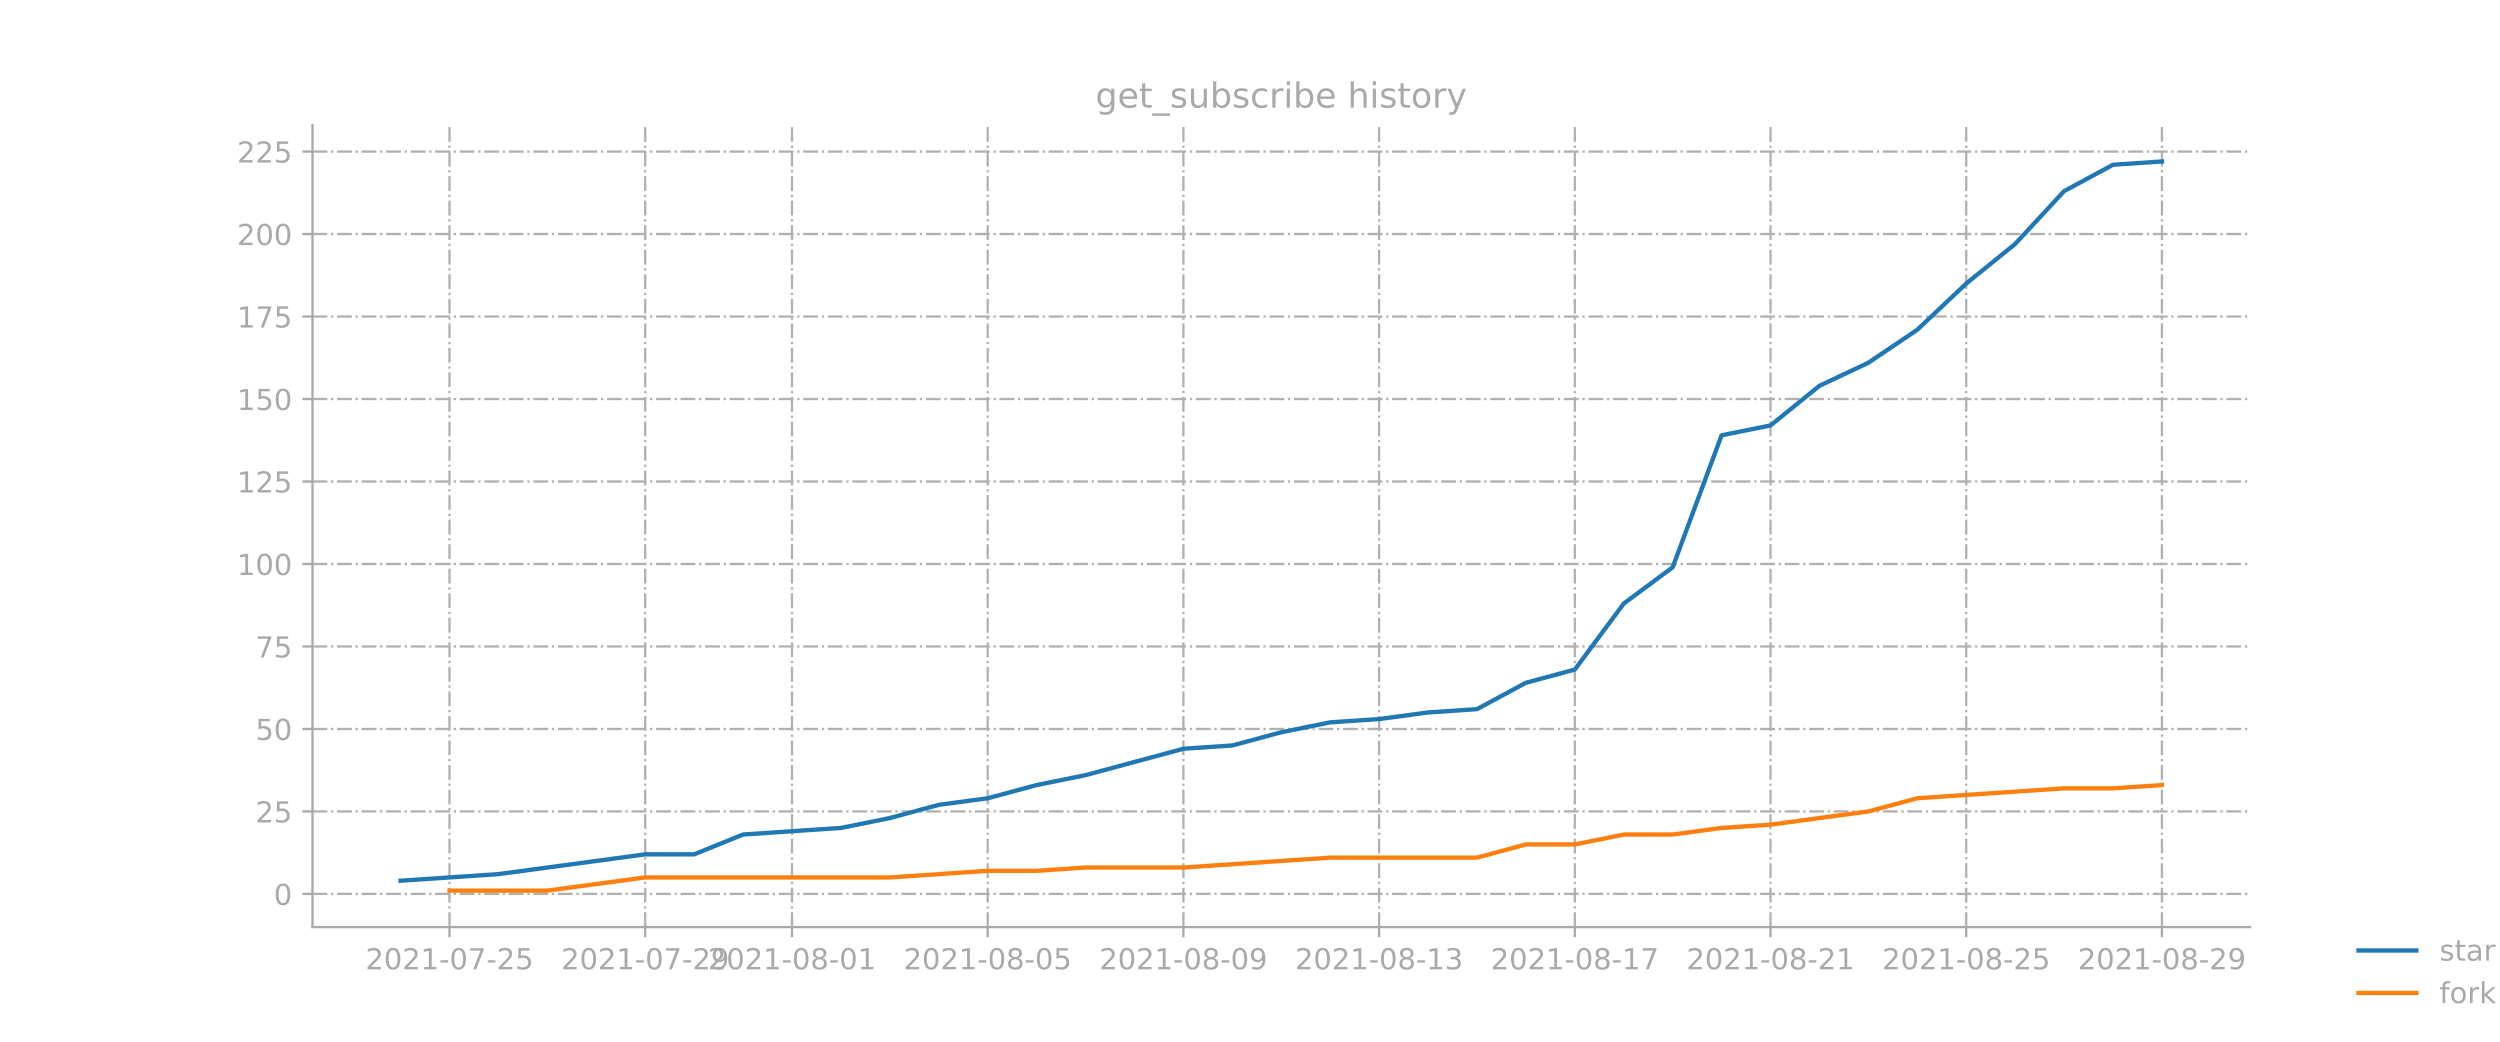
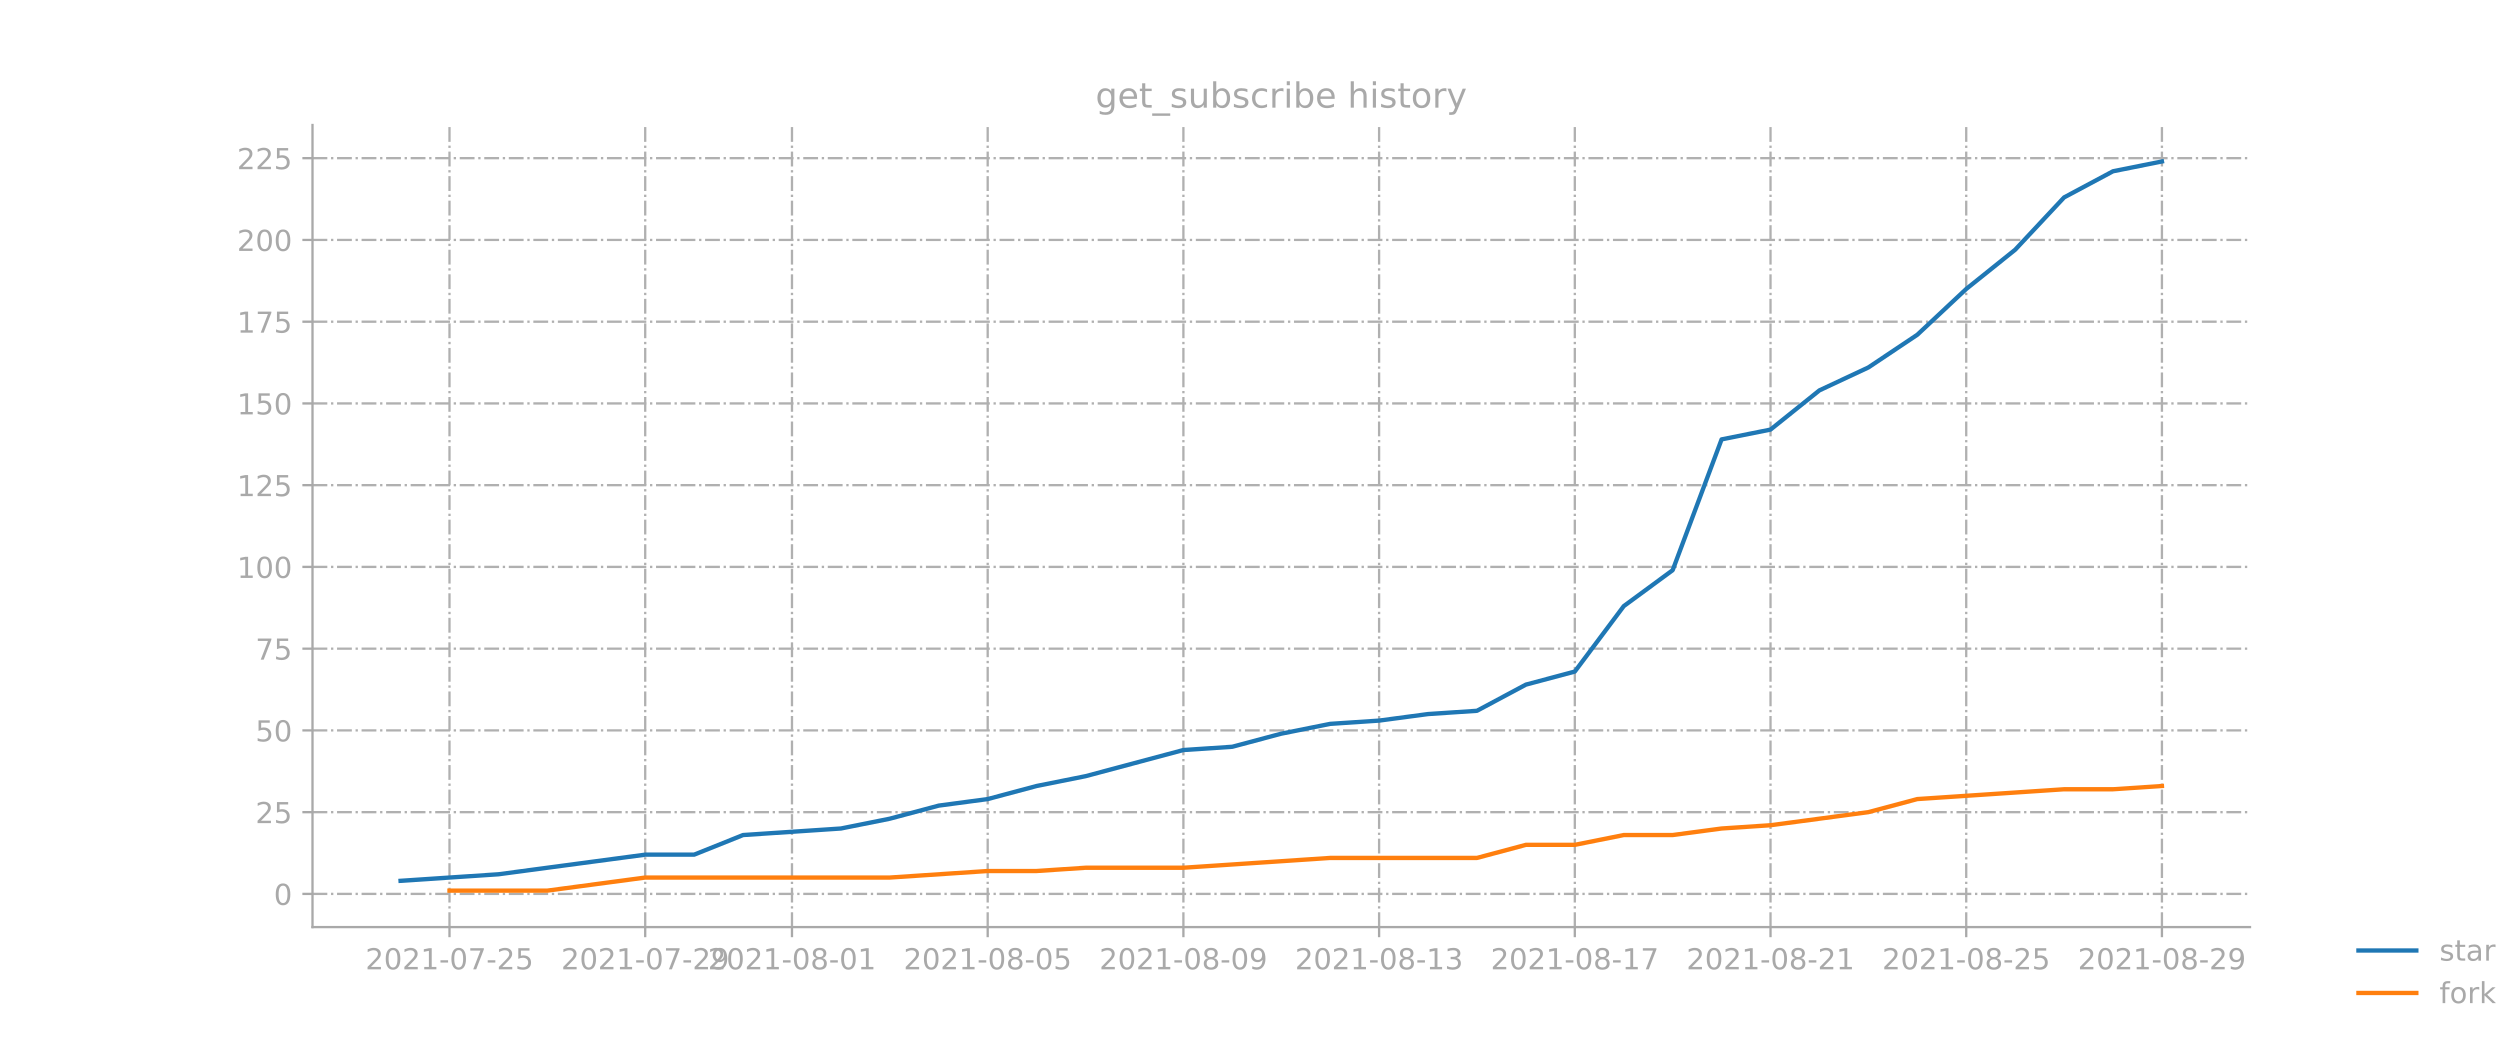
<svg xmlns="http://www.w3.org/2000/svg" xmlns:xlink="http://www.w3.org/1999/xlink" height="360pt" version="1.1" viewBox="0 0 864 360" width="864pt">
  <defs>
    <style type="text/css">*{stroke-linecap:butt;stroke-linejoin:round;}</style>
  </defs>
  <g id="figure_1">
    <g id="patch_1">
      <path d="M 0 360  L 864 360  L 864 0  L 0 0  z " style="fill:none;opacity:0;" />
    </g>
    <g id="axes_1">
      <g id="patch_2">
        <path d="M 108 320.4  L 777.6 320.4  L 777.6 43.2  L 108 43.2  z " style="fill:none;opacity:0;" />
      </g>
      <g id="matplotlib.axis_1">
        <g id="xtick_1">
          <g id="line2d_1">
-             <path clip-path="url(#p66a022f191)" d="M 155.345 320.4  L 155.345 43.2  " style="fill:none;stroke:#b0b0b0;stroke-dasharray:5.12,1.28,0.8,1.28;stroke-dashoffset:0;stroke-width:0.8;" />
+             <path clip-path="url(#pa00eba022d)" d="M 155.345 320.4  L 155.345 43.2  " style="fill:none;stroke:#b0b0b0;stroke-dasharray:5.12,1.28,0.8,1.28;stroke-dashoffset:0;stroke-width:0.8;" />
          </g>
          <g id="line2d_2">
            <defs>
-               <path d="M 0 0  L 0 3.5  " id="mc639efd0e7" style="stroke:#a9a9a9;stroke-width:0.8;" />
+               <path d="M 0 0  L 0 3.5  " id="m98e239ac76" style="stroke:#a9a9a9;stroke-width:0.8;" />
            </defs>
            <g>
-               <use style="fill:#a9a9a9;stroke:#a9a9a9;stroke-width:0.8;" x="155.345" xlink:href="#mc639efd0e7" y="320.4" />
+               <use style="fill:#a9a9a9;stroke:#a9a9a9;stroke-width:0.8;" x="155.345" xlink:href="#m98e239ac76" y="320.4" />
            </g>
          </g>
          <g id="text_1">
            <g style="fill:#a9a9a9;" transform="translate(126.2876 334.9984)scale(0.1 -0.1)">
              <defs>
                <path d="M 1228 531  L 3431 531  L 3431 0  L 469 0  L 469 531  Q 828 903 1448 1529  Q 2069 2156 2228 2338  Q 2531 2678 2651 2914  Q 2772 3150 2772 3378  Q 2772 3750 2511 3984  Q 2250 4219 1831 4219  Q 1534 4219 1204 4116  Q 875 4013 500 3803  L 500 4441  Q 881 4594 1212 4672  Q 1544 4750 1819 4750  Q 2544 4750 2975 4387  Q 3406 4025 3406 3419  Q 3406 3131 3298 2873  Q 3191 2616 2906 2266  Q 2828 2175 2409 1742  Q 1991 1309 1228 531  z " id="DejaVuSans-32" transform="scale(0.015625)" />
                <path d="M 2034 4250  Q 1547 4250 1301 3770  Q 1056 3291 1056 2328  Q 1056 1369 1301 889  Q 1547 409 2034 409  Q 2525 409 2770 889  Q 3016 1369 3016 2328  Q 3016 3291 2770 3770  Q 2525 4250 2034 4250  z M 2034 4750  Q 2819 4750 3233 4129  Q 3647 3509 3647 2328  Q 3647 1150 3233 529  Q 2819 -91 2034 -91  Q 1250 -91 836 529  Q 422 1150 422 2328  Q 422 3509 836 4129  Q 1250 4750 2034 4750  z " id="DejaVuSans-30" transform="scale(0.015625)" />
                <path d="M 794 531  L 1825 531  L 1825 4091  L 703 3866  L 703 4441  L 1819 4666  L 2450 4666  L 2450 531  L 3481 531  L 3481 0  L 794 0  L 794 531  z " id="DejaVuSans-31" transform="scale(0.015625)" />
                <path d="M 313 2009  L 1997 2009  L 1997 1497  L 313 1497  L 313 2009  z " id="DejaVuSans-2d" transform="scale(0.015625)" />
                <path d="M 525 4666  L 3525 4666  L 3525 4397  L 1831 0  L 1172 0  L 2766 4134  L 525 4134  L 525 4666  z " id="DejaVuSans-37" transform="scale(0.015625)" />
                <path d="M 691 4666  L 3169 4666  L 3169 4134  L 1269 4134  L 1269 2991  Q 1406 3038 1543 3061  Q 1681 3084 1819 3084  Q 2600 3084 3056 2656  Q 3513 2228 3513 1497  Q 3513 744 3044 326  Q 2575 -91 1722 -91  Q 1428 -91 1123 -41  Q 819 9 494 109  L 494 744  Q 775 591 1075 516  Q 1375 441 1709 441  Q 2250 441 2565 725  Q 2881 1009 2881 1497  Q 2881 1984 2565 2268  Q 2250 2553 1709 2553  Q 1456 2553 1204 2497  Q 953 2441 691 2322  L 691 4666  z " id="DejaVuSans-35" transform="scale(0.015625)" />
              </defs>
              <use xlink:href="#DejaVuSans-32" />
              <use x="63.623" xlink:href="#DejaVuSans-30" />
              <use x="127.246" xlink:href="#DejaVuSans-32" />
              <use x="190.869" xlink:href="#DejaVuSans-31" />
              <use x="254.492" xlink:href="#DejaVuSans-2d" />
              <use x="290.576" xlink:href="#DejaVuSans-30" />
              <use x="354.199" xlink:href="#DejaVuSans-37" />
              <use x="417.822" xlink:href="#DejaVuSans-2d" />
              <use x="453.906" xlink:href="#DejaVuSans-32" />
              <use x="517.529" xlink:href="#DejaVuSans-35" />
            </g>
          </g>
        </g>
        <g id="xtick_2">
          <g id="line2d_3">
-             <path clip-path="url(#p66a022f191)" d="M 222.982 320.4  L 222.982 43.2  " style="fill:none;stroke:#b0b0b0;stroke-dasharray:5.12,1.28,0.8,1.28;stroke-dashoffset:0;stroke-width:0.8;" />
+             <path clip-path="url(#pa00eba022d)" d="M 222.982 320.4  L 222.982 43.2  " style="fill:none;stroke:#b0b0b0;stroke-dasharray:5.12,1.28,0.8,1.28;stroke-dashoffset:0;stroke-width:0.8;" />
          </g>
          <g id="line2d_4">
            <g>
-               <use style="fill:#a9a9a9;stroke:#a9a9a9;stroke-width:0.8;" x="222.982" xlink:href="#mc639efd0e7" y="320.4" />
+               <use style="fill:#a9a9a9;stroke:#a9a9a9;stroke-width:0.8;" x="222.982" xlink:href="#m98e239ac76" y="320.4" />
            </g>
          </g>
          <g id="text_2">
            <g style="fill:#a9a9a9;" transform="translate(193.924 334.9984)scale(0.1 -0.1)">
              <defs>
                <path d="M 703 97  L 703 672  Q 941 559 1184 500  Q 1428 441 1663 441  Q 2288 441 2617 861  Q 2947 1281 2994 2138  Q 2813 1869 2534 1725  Q 2256 1581 1919 1581  Q 1219 1581 811 2004  Q 403 2428 403 3163  Q 403 3881 828 4315  Q 1253 4750 1959 4750  Q 2769 4750 3195 4129  Q 3622 3509 3622 2328  Q 3622 1225 3098 567  Q 2575 -91 1691 -91  Q 1453 -91 1209 -44  Q 966 3 703 97  z M 1959 2075  Q 2384 2075 2632 2365  Q 2881 2656 2881 3163  Q 2881 3666 2632 3958  Q 2384 4250 1959 4250  Q 1534 4250 1286 3958  Q 1038 3666 1038 3163  Q 1038 2656 1286 2365  Q 1534 2075 1959 2075  z " id="DejaVuSans-39" transform="scale(0.015625)" />
              </defs>
              <use xlink:href="#DejaVuSans-32" />
              <use x="63.623" xlink:href="#DejaVuSans-30" />
              <use x="127.246" xlink:href="#DejaVuSans-32" />
              <use x="190.869" xlink:href="#DejaVuSans-31" />
              <use x="254.492" xlink:href="#DejaVuSans-2d" />
              <use x="290.576" xlink:href="#DejaVuSans-30" />
              <use x="354.199" xlink:href="#DejaVuSans-37" />
              <use x="417.822" xlink:href="#DejaVuSans-2d" />
              <use x="453.906" xlink:href="#DejaVuSans-32" />
              <use x="517.529" xlink:href="#DejaVuSans-39" />
            </g>
          </g>
        </g>
        <g id="xtick_3">
          <g id="line2d_5">
-             <path clip-path="url(#p66a022f191)" d="M 273.709 320.4  L 273.709 43.2  " style="fill:none;stroke:#b0b0b0;stroke-dasharray:5.12,1.28,0.8,1.28;stroke-dashoffset:0;stroke-width:0.8;" />
+             <path clip-path="url(#pa00eba022d)" d="M 273.709 320.4  L 273.709 43.2  " style="fill:none;stroke:#b0b0b0;stroke-dasharray:5.12,1.28,0.8,1.28;stroke-dashoffset:0;stroke-width:0.8;" />
          </g>
          <g id="line2d_6">
            <g>
-               <use style="fill:#a9a9a9;stroke:#a9a9a9;stroke-width:0.8;" x="273.709" xlink:href="#mc639efd0e7" y="320.4" />
+               <use style="fill:#a9a9a9;stroke:#a9a9a9;stroke-width:0.8;" x="273.709" xlink:href="#m98e239ac76" y="320.4" />
            </g>
          </g>
          <g id="text_3">
            <g style="fill:#a9a9a9;" transform="translate(244.6513 334.9984)scale(0.1 -0.1)">
              <defs>
                <path d="M 2034 2216  Q 1584 2216 1326 1975  Q 1069 1734 1069 1313  Q 1069 891 1326 650  Q 1584 409 2034 409  Q 2484 409 2743 651  Q 3003 894 3003 1313  Q 3003 1734 2745 1975  Q 2488 2216 2034 2216  z M 1403 2484  Q 997 2584 770 2862  Q 544 3141 544 3541  Q 544 4100 942 4425  Q 1341 4750 2034 4750  Q 2731 4750 3128 4425  Q 3525 4100 3525 3541  Q 3525 3141 3298 2862  Q 3072 2584 2669 2484  Q 3125 2378 3379 2068  Q 3634 1759 3634 1313  Q 3634 634 3220 271  Q 2806 -91 2034 -91  Q 1263 -91 848 271  Q 434 634 434 1313  Q 434 1759 690 2068  Q 947 2378 1403 2484  z M 1172 3481  Q 1172 3119 1398 2916  Q 1625 2713 2034 2713  Q 2441 2713 2670 2916  Q 2900 3119 2900 3481  Q 2900 3844 2670 4047  Q 2441 4250 2034 4250  Q 1625 4250 1398 4047  Q 1172 3844 1172 3481  z " id="DejaVuSans-38" transform="scale(0.015625)" />
              </defs>
              <use xlink:href="#DejaVuSans-32" />
              <use x="63.623" xlink:href="#DejaVuSans-30" />
              <use x="127.246" xlink:href="#DejaVuSans-32" />
              <use x="190.869" xlink:href="#DejaVuSans-31" />
              <use x="254.492" xlink:href="#DejaVuSans-2d" />
              <use x="290.576" xlink:href="#DejaVuSans-30" />
              <use x="354.199" xlink:href="#DejaVuSans-38" />
              <use x="417.822" xlink:href="#DejaVuSans-2d" />
              <use x="453.906" xlink:href="#DejaVuSans-30" />
              <use x="517.529" xlink:href="#DejaVuSans-31" />
            </g>
          </g>
        </g>
        <g id="xtick_4">
          <g id="line2d_7">
-             <path clip-path="url(#p66a022f191)" d="M 341.345 320.4  L 341.345 43.2  " style="fill:none;stroke:#b0b0b0;stroke-dasharray:5.12,1.28,0.8,1.28;stroke-dashoffset:0;stroke-width:0.8;" />
+             <path clip-path="url(#pa00eba022d)" d="M 341.345 320.4  L 341.345 43.2  " style="fill:none;stroke:#b0b0b0;stroke-dasharray:5.12,1.28,0.8,1.28;stroke-dashoffset:0;stroke-width:0.8;" />
          </g>
          <g id="line2d_8">
            <g>
-               <use style="fill:#a9a9a9;stroke:#a9a9a9;stroke-width:0.8;" x="341.345" xlink:href="#mc639efd0e7" y="320.4" />
+               <use style="fill:#a9a9a9;stroke:#a9a9a9;stroke-width:0.8;" x="341.345" xlink:href="#m98e239ac76" y="320.4" />
            </g>
          </g>
          <g id="text_4">
            <g style="fill:#a9a9a9;" transform="translate(312.2876 334.9984)scale(0.1 -0.1)">
              <use xlink:href="#DejaVuSans-32" />
              <use x="63.623" xlink:href="#DejaVuSans-30" />
              <use x="127.246" xlink:href="#DejaVuSans-32" />
              <use x="190.869" xlink:href="#DejaVuSans-31" />
              <use x="254.492" xlink:href="#DejaVuSans-2d" />
              <use x="290.576" xlink:href="#DejaVuSans-30" />
              <use x="354.199" xlink:href="#DejaVuSans-38" />
              <use x="417.822" xlink:href="#DejaVuSans-2d" />
              <use x="453.906" xlink:href="#DejaVuSans-30" />
              <use x="517.529" xlink:href="#DejaVuSans-35" />
            </g>
          </g>
        </g>
        <g id="xtick_5">
          <g id="line2d_9">
-             <path clip-path="url(#p66a022f191)" d="M 408.982 320.4  L 408.982 43.2  " style="fill:none;stroke:#b0b0b0;stroke-dasharray:5.12,1.28,0.8,1.28;stroke-dashoffset:0;stroke-width:0.8;" />
+             <path clip-path="url(#pa00eba022d)" d="M 408.982 320.4  L 408.982 43.2  " style="fill:none;stroke:#b0b0b0;stroke-dasharray:5.12,1.28,0.8,1.28;stroke-dashoffset:0;stroke-width:0.8;" />
          </g>
          <g id="line2d_10">
            <g>
-               <use style="fill:#a9a9a9;stroke:#a9a9a9;stroke-width:0.8;" x="408.982" xlink:href="#mc639efd0e7" y="320.4" />
+               <use style="fill:#a9a9a9;stroke:#a9a9a9;stroke-width:0.8;" x="408.982" xlink:href="#m98e239ac76" y="320.4" />
            </g>
          </g>
          <g id="text_5">
            <g style="fill:#a9a9a9;" transform="translate(379.924 334.9984)scale(0.1 -0.1)">
              <use xlink:href="#DejaVuSans-32" />
              <use x="63.623" xlink:href="#DejaVuSans-30" />
              <use x="127.246" xlink:href="#DejaVuSans-32" />
              <use x="190.869" xlink:href="#DejaVuSans-31" />
              <use x="254.492" xlink:href="#DejaVuSans-2d" />
              <use x="290.576" xlink:href="#DejaVuSans-30" />
              <use x="354.199" xlink:href="#DejaVuSans-38" />
              <use x="417.822" xlink:href="#DejaVuSans-2d" />
              <use x="453.906" xlink:href="#DejaVuSans-30" />
              <use x="517.529" xlink:href="#DejaVuSans-39" />
            </g>
          </g>
        </g>
        <g id="xtick_6">
          <g id="line2d_11">
-             <path clip-path="url(#p66a022f191)" d="M 476.618 320.4  L 476.618 43.2  " style="fill:none;stroke:#b0b0b0;stroke-dasharray:5.12,1.28,0.8,1.28;stroke-dashoffset:0;stroke-width:0.8;" />
+             <path clip-path="url(#pa00eba022d)" d="M 476.618 320.4  L 476.618 43.2  " style="fill:none;stroke:#b0b0b0;stroke-dasharray:5.12,1.28,0.8,1.28;stroke-dashoffset:0;stroke-width:0.8;" />
          </g>
          <g id="line2d_12">
            <g>
-               <use style="fill:#a9a9a9;stroke:#a9a9a9;stroke-width:0.8;" x="476.618" xlink:href="#mc639efd0e7" y="320.4" />
+               <use style="fill:#a9a9a9;stroke:#a9a9a9;stroke-width:0.8;" x="476.618" xlink:href="#m98e239ac76" y="320.4" />
            </g>
          </g>
          <g id="text_6">
            <g style="fill:#a9a9a9;" transform="translate(447.5604 334.9984)scale(0.1 -0.1)">
              <defs>
                <path d="M 2597 2516  Q 3050 2419 3304 2112  Q 3559 1806 3559 1356  Q 3559 666 3084 287  Q 2609 -91 1734 -91  Q 1441 -91 1130 -33  Q 819 25 488 141  L 488 750  Q 750 597 1062 519  Q 1375 441 1716 441  Q 2309 441 2620 675  Q 2931 909 2931 1356  Q 2931 1769 2642 2001  Q 2353 2234 1838 2234  L 1294 2234  L 1294 2753  L 1863 2753  Q 2328 2753 2575 2939  Q 2822 3125 2822 3475  Q 2822 3834 2567 4026  Q 2313 4219 1838 4219  Q 1578 4219 1281 4162  Q 984 4106 628 3988  L 628 4550  Q 988 4650 1302 4700  Q 1616 4750 1894 4750  Q 2613 4750 3031 4423  Q 3450 4097 3450 3541  Q 3450 3153 3228 2886  Q 3006 2619 2597 2516  z " id="DejaVuSans-33" transform="scale(0.015625)" />
              </defs>
              <use xlink:href="#DejaVuSans-32" />
              <use x="63.623" xlink:href="#DejaVuSans-30" />
              <use x="127.246" xlink:href="#DejaVuSans-32" />
              <use x="190.869" xlink:href="#DejaVuSans-31" />
              <use x="254.492" xlink:href="#DejaVuSans-2d" />
              <use x="290.576" xlink:href="#DejaVuSans-30" />
              <use x="354.199" xlink:href="#DejaVuSans-38" />
              <use x="417.822" xlink:href="#DejaVuSans-2d" />
              <use x="453.906" xlink:href="#DejaVuSans-31" />
              <use x="517.529" xlink:href="#DejaVuSans-33" />
            </g>
          </g>
        </g>
        <g id="xtick_7">
          <g id="line2d_13">
-             <path clip-path="url(#p66a022f191)" d="M 544.255 320.4  L 544.255 43.2  " style="fill:none;stroke:#b0b0b0;stroke-dasharray:5.12,1.28,0.8,1.28;stroke-dashoffset:0;stroke-width:0.8;" />
+             <path clip-path="url(#pa00eba022d)" d="M 544.255 320.4  L 544.255 43.2  " style="fill:none;stroke:#b0b0b0;stroke-dasharray:5.12,1.28,0.8,1.28;stroke-dashoffset:0;stroke-width:0.8;" />
          </g>
          <g id="line2d_14">
            <g>
-               <use style="fill:#a9a9a9;stroke:#a9a9a9;stroke-width:0.8;" x="544.255" xlink:href="#mc639efd0e7" y="320.4" />
+               <use style="fill:#a9a9a9;stroke:#a9a9a9;stroke-width:0.8;" x="544.255" xlink:href="#m98e239ac76" y="320.4" />
            </g>
          </g>
          <g id="text_7">
            <g style="fill:#a9a9a9;" transform="translate(515.1967 334.9984)scale(0.1 -0.1)">
              <use xlink:href="#DejaVuSans-32" />
              <use x="63.623" xlink:href="#DejaVuSans-30" />
              <use x="127.246" xlink:href="#DejaVuSans-32" />
              <use x="190.869" xlink:href="#DejaVuSans-31" />
              <use x="254.492" xlink:href="#DejaVuSans-2d" />
              <use x="290.576" xlink:href="#DejaVuSans-30" />
              <use x="354.199" xlink:href="#DejaVuSans-38" />
              <use x="417.822" xlink:href="#DejaVuSans-2d" />
              <use x="453.906" xlink:href="#DejaVuSans-31" />
              <use x="517.529" xlink:href="#DejaVuSans-37" />
            </g>
          </g>
        </g>
        <g id="xtick_8">
          <g id="line2d_15">
-             <path clip-path="url(#p66a022f191)" d="M 611.891 320.4  L 611.891 43.2  " style="fill:none;stroke:#b0b0b0;stroke-dasharray:5.12,1.28,0.8,1.28;stroke-dashoffset:0;stroke-width:0.8;" />
+             <path clip-path="url(#pa00eba022d)" d="M 611.891 320.4  L 611.891 43.2  " style="fill:none;stroke:#b0b0b0;stroke-dasharray:5.12,1.28,0.8,1.28;stroke-dashoffset:0;stroke-width:0.8;" />
          </g>
          <g id="line2d_16">
            <g>
-               <use style="fill:#a9a9a9;stroke:#a9a9a9;stroke-width:0.8;" x="611.891" xlink:href="#mc639efd0e7" y="320.4" />
+               <use style="fill:#a9a9a9;stroke:#a9a9a9;stroke-width:0.8;" x="611.891" xlink:href="#m98e239ac76" y="320.4" />
            </g>
          </g>
          <g id="text_8">
            <g style="fill:#a9a9a9;" transform="translate(582.8331 334.9984)scale(0.1 -0.1)">
              <use xlink:href="#DejaVuSans-32" />
              <use x="63.623" xlink:href="#DejaVuSans-30" />
              <use x="127.246" xlink:href="#DejaVuSans-32" />
              <use x="190.869" xlink:href="#DejaVuSans-31" />
              <use x="254.492" xlink:href="#DejaVuSans-2d" />
              <use x="290.576" xlink:href="#DejaVuSans-30" />
              <use x="354.199" xlink:href="#DejaVuSans-38" />
              <use x="417.822" xlink:href="#DejaVuSans-2d" />
              <use x="453.906" xlink:href="#DejaVuSans-32" />
              <use x="517.529" xlink:href="#DejaVuSans-31" />
            </g>
          </g>
        </g>
        <g id="xtick_9">
          <g id="line2d_17">
-             <path clip-path="url(#p66a022f191)" d="M 679.527 320.4  L 679.527 43.2  " style="fill:none;stroke:#b0b0b0;stroke-dasharray:5.12,1.28,0.8,1.28;stroke-dashoffset:0;stroke-width:0.8;" />
+             <path clip-path="url(#pa00eba022d)" d="M 679.527 320.4  L 679.527 43.2  " style="fill:none;stroke:#b0b0b0;stroke-dasharray:5.12,1.28,0.8,1.28;stroke-dashoffset:0;stroke-width:0.8;" />
          </g>
          <g id="line2d_18">
            <g>
-               <use style="fill:#a9a9a9;stroke:#a9a9a9;stroke-width:0.8;" x="679.527" xlink:href="#mc639efd0e7" y="320.4" />
+               <use style="fill:#a9a9a9;stroke:#a9a9a9;stroke-width:0.8;" x="679.527" xlink:href="#m98e239ac76" y="320.4" />
            </g>
          </g>
          <g id="text_9">
            <g style="fill:#a9a9a9;" transform="translate(650.4695 334.9984)scale(0.1 -0.1)">
              <use xlink:href="#DejaVuSans-32" />
              <use x="63.623" xlink:href="#DejaVuSans-30" />
              <use x="127.246" xlink:href="#DejaVuSans-32" />
              <use x="190.869" xlink:href="#DejaVuSans-31" />
              <use x="254.492" xlink:href="#DejaVuSans-2d" />
              <use x="290.576" xlink:href="#DejaVuSans-30" />
              <use x="354.199" xlink:href="#DejaVuSans-38" />
              <use x="417.822" xlink:href="#DejaVuSans-2d" />
              <use x="453.906" xlink:href="#DejaVuSans-32" />
              <use x="517.529" xlink:href="#DejaVuSans-35" />
            </g>
          </g>
        </g>
        <g id="xtick_10">
          <g id="line2d_19">
-             <path clip-path="url(#p66a022f191)" d="M 747.164 320.4  L 747.164 43.2  " style="fill:none;stroke:#b0b0b0;stroke-dasharray:5.12,1.28,0.8,1.28;stroke-dashoffset:0;stroke-width:0.8;" />
+             <path clip-path="url(#pa00eba022d)" d="M 747.164 320.4  L 747.164 43.2  " style="fill:none;stroke:#b0b0b0;stroke-dasharray:5.12,1.28,0.8,1.28;stroke-dashoffset:0;stroke-width:0.8;" />
          </g>
          <g id="line2d_20">
            <g>
-               <use style="fill:#a9a9a9;stroke:#a9a9a9;stroke-width:0.8;" x="747.164" xlink:href="#mc639efd0e7" y="320.4" />
+               <use style="fill:#a9a9a9;stroke:#a9a9a9;stroke-width:0.8;" x="747.164" xlink:href="#m98e239ac76" y="320.4" />
            </g>
          </g>
          <g id="text_10">
            <g style="fill:#a9a9a9;" transform="translate(718.1058 334.9984)scale(0.1 -0.1)">
              <use xlink:href="#DejaVuSans-32" />
              <use x="63.623" xlink:href="#DejaVuSans-30" />
              <use x="127.246" xlink:href="#DejaVuSans-32" />
              <use x="190.869" xlink:href="#DejaVuSans-31" />
              <use x="254.492" xlink:href="#DejaVuSans-2d" />
              <use x="290.576" xlink:href="#DejaVuSans-30" />
              <use x="354.199" xlink:href="#DejaVuSans-38" />
              <use x="417.822" xlink:href="#DejaVuSans-2d" />
              <use x="453.906" xlink:href="#DejaVuSans-32" />
              <use x="517.529" xlink:href="#DejaVuSans-39" />
            </g>
          </g>
        </g>
      </g>
      <g id="matplotlib.axis_2">
        <g id="ytick_1">
          <g id="line2d_21">
-             <path clip-path="url(#p66a022f191)" d="M 108 308.94  L 777.6 308.94  " style="fill:none;stroke:#b0b0b0;stroke-dasharray:5.12,1.28,0.8,1.28;stroke-dashoffset:0;stroke-width:0.8;" />
+             <path clip-path="url(#pa00eba022d)" d="M 108 308.93  L 777.6 308.93  " style="fill:none;stroke:#b0b0b0;stroke-dasharray:5.12,1.28,0.8,1.28;stroke-dashoffset:0;stroke-width:0.8;" />
          </g>
          <g id="line2d_22">
            <defs>
-               <path d="M 0 0  L -3.5 0  " id="m9ac5dc7094" style="stroke:#a9a9a9;stroke-width:0.8;" />
+               <path d="M 0 0  L -3.5 0  " id="m1982f3aa35" style="stroke:#a9a9a9;stroke-width:0.8;" />
            </defs>
            <g>
-               <use style="fill:#a9a9a9;stroke:#a9a9a9;stroke-width:0.8;" x="108" xlink:href="#m9ac5dc7094" y="308.94" />
+               <use style="fill:#a9a9a9;stroke:#a9a9a9;stroke-width:0.8;" x="108" xlink:href="#m1982f3aa35" y="308.93" />
            </g>
          </g>
          <g id="text_11">
-             <g style="fill:#a9a9a9;" transform="translate(94.6375 312.7395)scale(0.1 -0.1)">
+             <g style="fill:#a9a9a9;" transform="translate(94.6375 312.7293)scale(0.1 -0.1)">
              <use xlink:href="#DejaVuSans-30" />
            </g>
          </g>
        </g>
        <g id="ytick_2">
          <g id="line2d_23">
-             <path clip-path="url(#p66a022f191)" d="M 108 280.433  L 777.6 280.433  " style="fill:none;stroke:#b0b0b0;stroke-dasharray:5.12,1.28,0.8,1.28;stroke-dashoffset:0;stroke-width:0.8;" />
+             <path clip-path="url(#pa00eba022d)" d="M 108 280.679  L 777.6 280.679  " style="fill:none;stroke:#b0b0b0;stroke-dasharray:5.12,1.28,0.8,1.28;stroke-dashoffset:0;stroke-width:0.8;" />
          </g>
          <g id="line2d_24">
            <g>
-               <use style="fill:#a9a9a9;stroke:#a9a9a9;stroke-width:0.8;" x="108" xlink:href="#m9ac5dc7094" y="280.433" />
+               <use style="fill:#a9a9a9;stroke:#a9a9a9;stroke-width:0.8;" x="108" xlink:href="#m1982f3aa35" y="280.679" />
            </g>
          </g>
          <g id="text_12">
-             <g style="fill:#a9a9a9;" transform="translate(88.275 284.2327)scale(0.1 -0.1)">
+             <g style="fill:#a9a9a9;" transform="translate(88.275 284.4781)scale(0.1 -0.1)">
              <use xlink:href="#DejaVuSans-32" />
              <use x="63.623" xlink:href="#DejaVuSans-35" />
            </g>
          </g>
        </g>
        <g id="ytick_3">
          <g id="line2d_25">
-             <path clip-path="url(#p66a022f191)" d="M 108 251.927  L 777.6 251.927  " style="fill:none;stroke:#b0b0b0;stroke-dasharray:5.12,1.28,0.8,1.28;stroke-dashoffset:0;stroke-width:0.8;" />
+             <path clip-path="url(#pa00eba022d)" d="M 108 252.428  L 777.6 252.428  " style="fill:none;stroke:#b0b0b0;stroke-dasharray:5.12,1.28,0.8,1.28;stroke-dashoffset:0;stroke-width:0.8;" />
          </g>
          <g id="line2d_26">
            <g>
-               <use style="fill:#a9a9a9;stroke:#a9a9a9;stroke-width:0.8;" x="108" xlink:href="#m9ac5dc7094" y="251.927" />
+               <use style="fill:#a9a9a9;stroke:#a9a9a9;stroke-width:0.8;" x="108" xlink:href="#m1982f3aa35" y="252.428" />
            </g>
          </g>
          <g id="text_13">
-             <g style="fill:#a9a9a9;" transform="translate(88.275 255.7259)scale(0.1 -0.1)">
+             <g style="fill:#a9a9a9;" transform="translate(88.275 256.227)scale(0.1 -0.1)">
              <use xlink:href="#DejaVuSans-35" />
              <use x="63.623" xlink:href="#DejaVuSans-30" />
            </g>
          </g>
        </g>
        <g id="ytick_4">
          <g id="line2d_27">
-             <path clip-path="url(#p66a022f191)" d="M 108 223.42  L 777.6 223.42  " style="fill:none;stroke:#b0b0b0;stroke-dasharray:5.12,1.28,0.8,1.28;stroke-dashoffset:0;stroke-width:0.8;" />
+             <path clip-path="url(#pa00eba022d)" d="M 108 224.177  L 777.6 224.177  " style="fill:none;stroke:#b0b0b0;stroke-dasharray:5.12,1.28,0.8,1.28;stroke-dashoffset:0;stroke-width:0.8;" />
          </g>
          <g id="line2d_28">
            <g>
-               <use style="fill:#a9a9a9;stroke:#a9a9a9;stroke-width:0.8;" x="108" xlink:href="#m9ac5dc7094" y="223.42" />
+               <use style="fill:#a9a9a9;stroke:#a9a9a9;stroke-width:0.8;" x="108" xlink:href="#m1982f3aa35" y="224.177" />
            </g>
          </g>
          <g id="text_14">
-             <g style="fill:#a9a9a9;" transform="translate(88.275 227.2191)scale(0.1 -0.1)">
+             <g style="fill:#a9a9a9;" transform="translate(88.275 227.9759)scale(0.1 -0.1)">
              <use xlink:href="#DejaVuSans-37" />
              <use x="63.623" xlink:href="#DejaVuSans-35" />
            </g>
          </g>
        </g>
        <g id="ytick_5">
          <g id="line2d_29">
-             <path clip-path="url(#p66a022f191)" d="M 108 194.913  L 777.6 194.913  " style="fill:none;stroke:#b0b0b0;stroke-dasharray:5.12,1.28,0.8,1.28;stroke-dashoffset:0;stroke-width:0.8;" />
+             <path clip-path="url(#pa00eba022d)" d="M 108 195.926  L 777.6 195.926  " style="fill:none;stroke:#b0b0b0;stroke-dasharray:5.12,1.28,0.8,1.28;stroke-dashoffset:0;stroke-width:0.8;" />
          </g>
          <g id="line2d_30">
            <g>
-               <use style="fill:#a9a9a9;stroke:#a9a9a9;stroke-width:0.8;" x="108" xlink:href="#m9ac5dc7094" y="194.913" />
+               <use style="fill:#a9a9a9;stroke:#a9a9a9;stroke-width:0.8;" x="108" xlink:href="#m1982f3aa35" y="195.926" />
            </g>
          </g>
          <g id="text_15">
-             <g style="fill:#a9a9a9;" transform="translate(81.9125 198.7123)scale(0.1 -0.1)">
+             <g style="fill:#a9a9a9;" transform="translate(81.9125 199.7248)scale(0.1 -0.1)">
              <use xlink:href="#DejaVuSans-31" />
              <use x="63.623" xlink:href="#DejaVuSans-30" />
              <use x="127.246" xlink:href="#DejaVuSans-30" />
            </g>
          </g>
        </g>
        <g id="ytick_6">
          <g id="line2d_31">
-             <path clip-path="url(#p66a022f191)" d="M 108 166.406  L 777.6 166.406  " style="fill:none;stroke:#b0b0b0;stroke-dasharray:5.12,1.28,0.8,1.28;stroke-dashoffset:0;stroke-width:0.8;" />
+             <path clip-path="url(#pa00eba022d)" d="M 108 167.674  L 777.6 167.674  " style="fill:none;stroke:#b0b0b0;stroke-dasharray:5.12,1.28,0.8,1.28;stroke-dashoffset:0;stroke-width:0.8;" />
          </g>
          <g id="line2d_32">
            <g>
-               <use style="fill:#a9a9a9;stroke:#a9a9a9;stroke-width:0.8;" x="108" xlink:href="#m9ac5dc7094" y="166.406" />
+               <use style="fill:#a9a9a9;stroke:#a9a9a9;stroke-width:0.8;" x="108" xlink:href="#m1982f3aa35" y="167.674" />
            </g>
          </g>
          <g id="text_16">
-             <g style="fill:#a9a9a9;" transform="translate(81.9125 170.2056)scale(0.1 -0.1)">
+             <g style="fill:#a9a9a9;" transform="translate(81.9125 171.4737)scale(0.1 -0.1)">
              <use xlink:href="#DejaVuSans-31" />
              <use x="63.623" xlink:href="#DejaVuSans-32" />
              <use x="127.246" xlink:href="#DejaVuSans-35" />
            </g>
          </g>
        </g>
        <g id="ytick_7">
          <g id="line2d_33">
-             <path clip-path="url(#p66a022f191)" d="M 108 137.9  L 777.6 137.9  " style="fill:none;stroke:#b0b0b0;stroke-dasharray:5.12,1.28,0.8,1.28;stroke-dashoffset:0;stroke-width:0.8;" />
+             <path clip-path="url(#pa00eba022d)" d="M 108 139.423  L 777.6 139.423  " style="fill:none;stroke:#b0b0b0;stroke-dasharray:5.12,1.28,0.8,1.28;stroke-dashoffset:0;stroke-width:0.8;" />
          </g>
          <g id="line2d_34">
            <g>
-               <use style="fill:#a9a9a9;stroke:#a9a9a9;stroke-width:0.8;" x="108" xlink:href="#m9ac5dc7094" y="137.9" />
+               <use style="fill:#a9a9a9;stroke:#a9a9a9;stroke-width:0.8;" x="108" xlink:href="#m1982f3aa35" y="139.423" />
            </g>
          </g>
          <g id="text_17">
-             <g style="fill:#a9a9a9;" transform="translate(81.9125 141.6988)scale(0.1 -0.1)">
+             <g style="fill:#a9a9a9;" transform="translate(81.9125 143.2225)scale(0.1 -0.1)">
              <use xlink:href="#DejaVuSans-31" />
              <use x="63.623" xlink:href="#DejaVuSans-35" />
              <use x="127.246" xlink:href="#DejaVuSans-30" />
            </g>
          </g>
        </g>
        <g id="ytick_8">
          <g id="line2d_35">
-             <path clip-path="url(#p66a022f191)" d="M 108 109.393  L 777.6 109.393  " style="fill:none;stroke:#b0b0b0;stroke-dasharray:5.12,1.28,0.8,1.28;stroke-dashoffset:0;stroke-width:0.8;" />
+             <path clip-path="url(#pa00eba022d)" d="M 108 111.172  L 777.6 111.172  " style="fill:none;stroke:#b0b0b0;stroke-dasharray:5.12,1.28,0.8,1.28;stroke-dashoffset:0;stroke-width:0.8;" />
          </g>
          <g id="line2d_36">
            <g>
-               <use style="fill:#a9a9a9;stroke:#a9a9a9;stroke-width:0.8;" x="108" xlink:href="#m9ac5dc7094" y="109.393" />
+               <use style="fill:#a9a9a9;stroke:#a9a9a9;stroke-width:0.8;" x="108" xlink:href="#m1982f3aa35" y="111.172" />
            </g>
          </g>
          <g id="text_18">
-             <g style="fill:#a9a9a9;" transform="translate(81.9125 113.192)scale(0.1 -0.1)">
+             <g style="fill:#a9a9a9;" transform="translate(81.9125 114.9714)scale(0.1 -0.1)">
              <use xlink:href="#DejaVuSans-31" />
              <use x="63.623" xlink:href="#DejaVuSans-37" />
              <use x="127.246" xlink:href="#DejaVuSans-35" />
            </g>
          </g>
        </g>
        <g id="ytick_9">
          <g id="line2d_37">
-             <path clip-path="url(#p66a022f191)" d="M 108 80.886  L 777.6 80.886  " style="fill:none;stroke:#b0b0b0;stroke-dasharray:5.12,1.28,0.8,1.28;stroke-dashoffset:0;stroke-width:0.8;" />
+             <path clip-path="url(#pa00eba022d)" d="M 108 82.921  L 777.6 82.921  " style="fill:none;stroke:#b0b0b0;stroke-dasharray:5.12,1.28,0.8,1.28;stroke-dashoffset:0;stroke-width:0.8;" />
          </g>
          <g id="line2d_38">
            <g>
-               <use style="fill:#a9a9a9;stroke:#a9a9a9;stroke-width:0.8;" x="108" xlink:href="#m9ac5dc7094" y="80.886" />
+               <use style="fill:#a9a9a9;stroke:#a9a9a9;stroke-width:0.8;" x="108" xlink:href="#m1982f3aa35" y="82.921" />
            </g>
          </g>
          <g id="text_19">
-             <g style="fill:#a9a9a9;" transform="translate(81.9125 84.68519)scale(0.1 -0.1)">
+             <g style="fill:#a9a9a9;" transform="translate(81.9125 86.72029)scale(0.1 -0.1)">
              <use xlink:href="#DejaVuSans-32" />
              <use x="63.623" xlink:href="#DejaVuSans-30" />
              <use x="127.246" xlink:href="#DejaVuSans-30" />
            </g>
          </g>
        </g>
        <g id="ytick_10">
          <g id="line2d_39">
-             <path clip-path="url(#p66a022f191)" d="M 108 52.379  L 777.6 52.379  " style="fill:none;stroke:#b0b0b0;stroke-dasharray:5.12,1.28,0.8,1.28;stroke-dashoffset:0;stroke-width:0.8;" />
+             <path clip-path="url(#pa00eba022d)" d="M 108 54.67  L 777.6 54.67  " style="fill:none;stroke:#b0b0b0;stroke-dasharray:5.12,1.28,0.8,1.28;stroke-dashoffset:0;stroke-width:0.8;" />
          </g>
          <g id="line2d_40">
            <g>
-               <use style="fill:#a9a9a9;stroke:#a9a9a9;stroke-width:0.8;" x="108" xlink:href="#m9ac5dc7094" y="52.379" />
+               <use style="fill:#a9a9a9;stroke:#a9a9a9;stroke-width:0.8;" x="108" xlink:href="#m1982f3aa35" y="54.67" />
            </g>
          </g>
          <g id="text_20">
-             <g style="fill:#a9a9a9;" transform="translate(81.9125 56.1784)scale(0.1 -0.1)">
+             <g style="fill:#a9a9a9;" transform="translate(81.9125 58.46917)scale(0.1 -0.1)">
              <use xlink:href="#DejaVuSans-32" />
              <use x="63.623" xlink:href="#DejaVuSans-32" />
              <use x="127.246" xlink:href="#DejaVuSans-35" />
            </g>
          </g>
        </g>
      </g>
      <g id="line2d_41">
-         <path clip-path="url(#p66a022f191)" d="M 138.436 304.379  L 155.345 303.239  L 172.255 302.099  L 189.164 299.818  L 206.073 297.538  L 222.982 295.257  L 239.891 295.257  L 256.8 288.415  L 273.709 287.275  L 290.618 286.135  L 307.527 282.714  L 324.436 278.153  L 341.345 275.872  L 358.255 271.311  L 375.164 267.89  L 392.073 263.329  L 408.982 258.768  L 425.891 257.628  L 442.8 253.067  L 459.709 249.646  L 476.618 248.506  L 493.527 246.225  L 510.436 245.085  L 527.345 235.963  L 544.255 231.402  L 561.164 208.596  L 578.073 196.053  L 594.982 150.443  L 611.891 147.022  L 628.8 133.338  L 645.709 125.357  L 662.618 113.954  L 679.527 97.99  L 696.436 84.307  L 713.345 66.062  L 730.255 56.94  L 747.164 55.8  " style="fill:none;stroke:#1f77b4;stroke-linecap:square;stroke-width:1.5;" />
+         <path clip-path="url(#pa00eba022d)" d="M 138.436 304.41  L 155.345 303.28  L 172.255 302.15  L 189.164 299.89  L 206.073 297.63  L 222.982 295.37  L 239.891 295.37  L 256.8 288.589  L 273.709 287.459  L 290.618 286.329  L 307.527 282.939  L 324.436 278.419  L 341.345 276.159  L 358.255 271.639  L 375.164 268.248  L 392.073 263.728  L 408.982 259.208  L 425.891 258.078  L 442.8 253.558  L 459.709 250.168  L 476.618 249.038  L 493.527 246.778  L 510.436 245.648  L 527.345 236.607  L 544.255 232.087  L 561.164 209.486  L 578.073 197.056  L 594.982 151.854  L 611.891 148.464  L 628.8 134.903  L 645.709 126.993  L 662.618 115.692  L 679.527 99.872  L 696.436 86.311  L 713.345 68.23  L 730.255 59.19  L 747.164 55.8  " style="fill:none;stroke:#1f77b4;stroke-linecap:square;stroke-width:1.5;" />
      </g>
      <g id="line2d_42">
-         <path clip-path="url(#p66a022f191)" d="M 155.345 307.8  L 172.255 307.8  L 189.164 307.8  L 206.073 305.519  L 222.982 303.239  L 239.891 303.239  L 256.8 303.239  L 273.709 303.239  L 290.618 303.239  L 307.527 303.239  L 324.436 302.099  L 341.345 300.958  L 358.255 300.958  L 375.164 299.818  L 392.073 299.818  L 408.982 299.818  L 425.891 298.678  L 442.8 297.538  L 459.709 296.397  L 476.618 296.397  L 493.527 296.397  L 510.436 296.397  L 527.345 291.836  L 544.255 291.836  L 561.164 288.415  L 578.073 288.415  L 594.982 286.135  L 611.891 284.995  L 628.8 282.714  L 645.709 280.433  L 662.618 275.872  L 679.527 274.732  L 696.436 273.592  L 713.345 272.452  L 730.255 272.452  L 747.164 271.311  " style="fill:none;stroke:#ff7f0e;stroke-linecap:square;stroke-width:1.5;" />
+         <path clip-path="url(#pa00eba022d)" d="M 155.345 307.8  L 172.255 307.8  L 189.164 307.8  L 206.073 305.54  L 222.982 303.28  L 239.891 303.28  L 256.8 303.28  L 273.709 303.28  L 290.618 303.28  L 307.527 303.28  L 324.436 302.15  L 341.345 301.02  L 358.255 301.02  L 375.164 299.89  L 392.073 299.89  L 408.982 299.89  L 425.891 298.76  L 442.8 297.63  L 459.709 296.5  L 476.618 296.5  L 493.527 296.5  L 510.436 296.5  L 527.345 291.979  L 544.255 291.979  L 561.164 288.589  L 578.073 288.589  L 594.982 286.329  L 611.891 285.199  L 628.8 282.939  L 645.709 280.679  L 662.618 276.159  L 679.527 275.029  L 696.436 273.899  L 713.345 272.769  L 730.255 272.769  L 747.164 271.639  " style="fill:none;stroke:#ff7f0e;stroke-linecap:square;stroke-width:1.5;" />
      </g>
      <g id="patch_3">
        <path d="M 108 320.4  L 108 43.2  " style="fill:none;stroke:#a9a9a9;stroke-linecap:square;stroke-linejoin:miter;stroke-width:0.8;" />
      </g>
      <g id="patch_4">
        <path d="M 777.6 320.4  L 777.6 43.2  " style="fill:none;" />
      </g>
      <g id="patch_5">
        <path d="M 108 320.4  L 777.6 320.4  " style="fill:none;stroke:#a9a9a9;stroke-linecap:square;stroke-linejoin:miter;stroke-width:0.8;" />
      </g>
      <g id="patch_6">
        <path d="M 108 43.2  L 777.6 43.2  " style="fill:none;" />
      </g>
      <g id="text_21">
        <g style="fill:#a9a9a9;" transform="translate(378.6075 37.2)scale(0.12 -0.12)">
          <defs>
            <path d="M 2906 1791  Q 2906 2416 2648 2759  Q 2391 3103 1925 3103  Q 1463 3103 1205 2759  Q 947 2416 947 1791  Q 947 1169 1205 825  Q 1463 481 1925 481  Q 2391 481 2648 825  Q 2906 1169 2906 1791  z M 3481 434  Q 3481 -459 3084 -895  Q 2688 -1331 1869 -1331  Q 1566 -1331 1297 -1286  Q 1028 -1241 775 -1147  L 775 -588  Q 1028 -725 1275 -790  Q 1522 -856 1778 -856  Q 2344 -856 2625 -561  Q 2906 -266 2906 331  L 2906 616  Q 2728 306 2450 153  Q 2172 0 1784 0  Q 1141 0 747 490  Q 353 981 353 1791  Q 353 2603 747 3093  Q 1141 3584 1784 3584  Q 2172 3584 2450 3431  Q 2728 3278 2906 2969  L 2906 3500  L 3481 3500  L 3481 434  z " id="DejaVuSans-67" transform="scale(0.015625)" />
            <path d="M 3597 1894  L 3597 1613  L 953 1613  Q 991 1019 1311 708  Q 1631 397 2203 397  Q 2534 397 2845 478  Q 3156 559 3463 722  L 3463 178  Q 3153 47 2828 -22  Q 2503 -91 2169 -91  Q 1331 -91 842 396  Q 353 884 353 1716  Q 353 2575 817 3079  Q 1281 3584 2069 3584  Q 2775 3584 3186 3129  Q 3597 2675 3597 1894  z M 3022 2063  Q 3016 2534 2758 2815  Q 2500 3097 2075 3097  Q 1594 3097 1305 2825  Q 1016 2553 972 2059  L 3022 2063  z " id="DejaVuSans-65" transform="scale(0.015625)" />
            <path d="M 1172 4494  L 1172 3500  L 2356 3500  L 2356 3053  L 1172 3053  L 1172 1153  Q 1172 725 1289 603  Q 1406 481 1766 481  L 2356 481  L 2356 0  L 1766 0  Q 1100 0 847 248  Q 594 497 594 1153  L 594 3053  L 172 3053  L 172 3500  L 594 3500  L 594 4494  L 1172 4494  z " id="DejaVuSans-74" transform="scale(0.015625)" />
            <path d="M 3263 -1063  L 3263 -1509  L -63 -1509  L -63 -1063  L 3263 -1063  z " id="DejaVuSans-5f" transform="scale(0.015625)" />
            <path d="M 2834 3397  L 2834 2853  Q 2591 2978 2328 3040  Q 2066 3103 1784 3103  Q 1356 3103 1142 2972  Q 928 2841 928 2578  Q 928 2378 1081 2264  Q 1234 2150 1697 2047  L 1894 2003  Q 2506 1872 2764 1633  Q 3022 1394 3022 966  Q 3022 478 2636 193  Q 2250 -91 1575 -91  Q 1294 -91 989 -36  Q 684 19 347 128  L 347 722  Q 666 556 975 473  Q 1284 391 1588 391  Q 1994 391 2212 530  Q 2431 669 2431 922  Q 2431 1156 2273 1281  Q 2116 1406 1581 1522  L 1381 1569  Q 847 1681 609 1914  Q 372 2147 372 2553  Q 372 3047 722 3315  Q 1072 3584 1716 3584  Q 2034 3584 2315 3537  Q 2597 3491 2834 3397  z " id="DejaVuSans-73" transform="scale(0.015625)" />
            <path d="M 544 1381  L 544 3500  L 1119 3500  L 1119 1403  Q 1119 906 1312 657  Q 1506 409 1894 409  Q 2359 409 2629 706  Q 2900 1003 2900 1516  L 2900 3500  L 3475 3500  L 3475 0  L 2900 0  L 2900 538  Q 2691 219 2414 64  Q 2138 -91 1772 -91  Q 1169 -91 856 284  Q 544 659 544 1381  z M 1991 3584  L 1991 3584  z " id="DejaVuSans-75" transform="scale(0.015625)" />
            <path d="M 3116 1747  Q 3116 2381 2855 2742  Q 2594 3103 2138 3103  Q 1681 3103 1420 2742  Q 1159 2381 1159 1747  Q 1159 1113 1420 752  Q 1681 391 2138 391  Q 2594 391 2855 752  Q 3116 1113 3116 1747  z M 1159 2969  Q 1341 3281 1617 3432  Q 1894 3584 2278 3584  Q 2916 3584 3314 3078  Q 3713 2572 3713 1747  Q 3713 922 3314 415  Q 2916 -91 2278 -91  Q 1894 -91 1617 61  Q 1341 213 1159 525  L 1159 0  L 581 0  L 581 4863  L 1159 4863  L 1159 2969  z " id="DejaVuSans-62" transform="scale(0.015625)" />
            <path d="M 3122 3366  L 3122 2828  Q 2878 2963 2633 3030  Q 2388 3097 2138 3097  Q 1578 3097 1268 2742  Q 959 2388 959 1747  Q 959 1106 1268 751  Q 1578 397 2138 397  Q 2388 397 2633 464  Q 2878 531 3122 666  L 3122 134  Q 2881 22 2623 -34  Q 2366 -91 2075 -91  Q 1284 -91 818 406  Q 353 903 353 1747  Q 353 2603 823 3093  Q 1294 3584 2113 3584  Q 2378 3584 2631 3529  Q 2884 3475 3122 3366  z " id="DejaVuSans-63" transform="scale(0.015625)" />
            <path d="M 2631 2963  Q 2534 3019 2420 3045  Q 2306 3072 2169 3072  Q 1681 3072 1420 2755  Q 1159 2438 1159 1844  L 1159 0  L 581 0  L 581 3500  L 1159 3500  L 1159 2956  Q 1341 3275 1631 3429  Q 1922 3584 2338 3584  Q 2397 3584 2469 3576  Q 2541 3569 2628 3553  L 2631 2963  z " id="DejaVuSans-72" transform="scale(0.015625)" />
            <path d="M 603 3500  L 1178 3500  L 1178 0  L 603 0  L 603 3500  z M 603 4863  L 1178 4863  L 1178 4134  L 603 4134  L 603 4863  z " id="DejaVuSans-69" transform="scale(0.015625)" />
            <path id="DejaVuSans-20" transform="scale(0.015625)" />
            <path d="M 3513 2113  L 3513 0  L 2938 0  L 2938 2094  Q 2938 2591 2744 2837  Q 2550 3084 2163 3084  Q 1697 3084 1428 2787  Q 1159 2491 1159 1978  L 1159 0  L 581 0  L 581 4863  L 1159 4863  L 1159 2956  Q 1366 3272 1645 3428  Q 1925 3584 2291 3584  Q 2894 3584 3203 3211  Q 3513 2838 3513 2113  z " id="DejaVuSans-68" transform="scale(0.015625)" />
            <path d="M 1959 3097  Q 1497 3097 1228 2736  Q 959 2375 959 1747  Q 959 1119 1226 758  Q 1494 397 1959 397  Q 2419 397 2687 759  Q 2956 1122 2956 1747  Q 2956 2369 2687 2733  Q 2419 3097 1959 3097  z M 1959 3584  Q 2709 3584 3137 3096  Q 3566 2609 3566 1747  Q 3566 888 3137 398  Q 2709 -91 1959 -91  Q 1206 -91 779 398  Q 353 888 353 1747  Q 353 2609 779 3096  Q 1206 3584 1959 3584  z " id="DejaVuSans-6f" transform="scale(0.015625)" />
            <path d="M 2059 -325  Q 1816 -950 1584 -1140  Q 1353 -1331 966 -1331  L 506 -1331  L 506 -850  L 844 -850  Q 1081 -850 1212 -737  Q 1344 -625 1503 -206  L 1606 56  L 191 3500  L 800 3500  L 1894 763  L 2988 3500  L 3597 3500  L 2059 -325  z " id="DejaVuSans-79" transform="scale(0.015625)" />
          </defs>
          <use xlink:href="#DejaVuSans-67" />
          <use x="63.477" xlink:href="#DejaVuSans-65" />
          <use x="125" xlink:href="#DejaVuSans-74" />
          <use x="164.209" xlink:href="#DejaVuSans-5f" />
          <use x="214.209" xlink:href="#DejaVuSans-73" />
          <use x="266.309" xlink:href="#DejaVuSans-75" />
          <use x="329.688" xlink:href="#DejaVuSans-62" />
          <use x="393.164" xlink:href="#DejaVuSans-73" />
          <use x="445.264" xlink:href="#DejaVuSans-63" />
          <use x="500.244" xlink:href="#DejaVuSans-72" />
          <use x="541.357" xlink:href="#DejaVuSans-69" />
          <use x="569.141" xlink:href="#DejaVuSans-62" />
          <use x="632.617" xlink:href="#DejaVuSans-65" />
          <use x="694.141" xlink:href="#DejaVuSans-20" />
          <use x="725.928" xlink:href="#DejaVuSans-68" />
          <use x="789.307" xlink:href="#DejaVuSans-69" />
          <use x="817.09" xlink:href="#DejaVuSans-73" />
          <use x="869.189" xlink:href="#DejaVuSans-74" />
          <use x="908.398" xlink:href="#DejaVuSans-6f" />
          <use x="969.58" xlink:href="#DejaVuSans-72" />
          <use x="1010.693" xlink:href="#DejaVuSans-79" />
        </g>
      </g>
      <g id="legend_1">
        <g id="line2d_43">
          <path d="M 815.08 328.498  L 835.08 328.498  " style="fill:none;stroke:#1f77b4;stroke-linecap:square;stroke-width:1.5;" />
        </g>
        <g id="line2d_44" />
        <g id="text_22">
          <g style="fill:#a9a9a9;" transform="translate(843.08 331.9984)scale(0.1 -0.1)">
            <defs>
              <path d="M 2194 1759  Q 1497 1759 1228 1600  Q 959 1441 959 1056  Q 959 750 1161 570  Q 1363 391 1709 391  Q 2188 391 2477 730  Q 2766 1069 2766 1631  L 2766 1759  L 2194 1759  z M 3341 1997  L 3341 0  L 2766 0  L 2766 531  Q 2569 213 2275 61  Q 1981 -91 1556 -91  Q 1019 -91 701 211  Q 384 513 384 1019  Q 384 1609 779 1909  Q 1175 2209 1959 2209  L 2766 2209  L 2766 2266  Q 2766 2663 2505 2880  Q 2244 3097 1772 3097  Q 1472 3097 1187 3025  Q 903 2953 641 2809  L 641 3341  Q 956 3463 1253 3523  Q 1550 3584 1831 3584  Q 2591 3584 2966 3190  Q 3341 2797 3341 1997  z " id="DejaVuSans-61" transform="scale(0.015625)" />
            </defs>
            <use xlink:href="#DejaVuSans-73" />
            <use x="52.1" xlink:href="#DejaVuSans-74" />
            <use x="91.309" xlink:href="#DejaVuSans-61" />
            <use x="152.588" xlink:href="#DejaVuSans-72" />
          </g>
        </g>
        <g id="line2d_45">
          <path d="M 815.08 343.177  L 835.08 343.177  " style="fill:none;stroke:#ff7f0e;stroke-linecap:square;stroke-width:1.5;" />
        </g>
        <g id="line2d_46" />
        <g id="text_23">
          <g style="fill:#a9a9a9;" transform="translate(843.08 346.6766)scale(0.1 -0.1)">
            <defs>
              <path d="M 2375 4863  L 2375 4384  L 1825 4384  Q 1516 4384 1395 4259  Q 1275 4134 1275 3809  L 1275 3500  L 2222 3500  L 2222 3053  L 1275 3053  L 1275 0  L 697 0  L 697 3053  L 147 3053  L 147 3500  L 697 3500  L 697 3744  Q 697 4328 969 4595  Q 1241 4863 1831 4863  L 2375 4863  z " id="DejaVuSans-66" transform="scale(0.015625)" />
              <path d="M 581 4863  L 1159 4863  L 1159 1991  L 2875 3500  L 3609 3500  L 1753 1863  L 3688 0  L 2938 0  L 1159 1709  L 1159 0  L 581 0  L 581 4863  z " id="DejaVuSans-6b" transform="scale(0.015625)" />
            </defs>
            <use xlink:href="#DejaVuSans-66" />
            <use x="35.205" xlink:href="#DejaVuSans-6f" />
            <use x="96.387" xlink:href="#DejaVuSans-72" />
            <use x="137.5" xlink:href="#DejaVuSans-6b" />
          </g>
        </g>
      </g>
    </g>
  </g>
  <defs>
-     <clipPath id="p66a022f191">
+     <clipPath id="pa00eba022d">
      <rect height="277.2" width="669.6" x="108" y="43.2" />
    </clipPath>
  </defs>
</svg>
